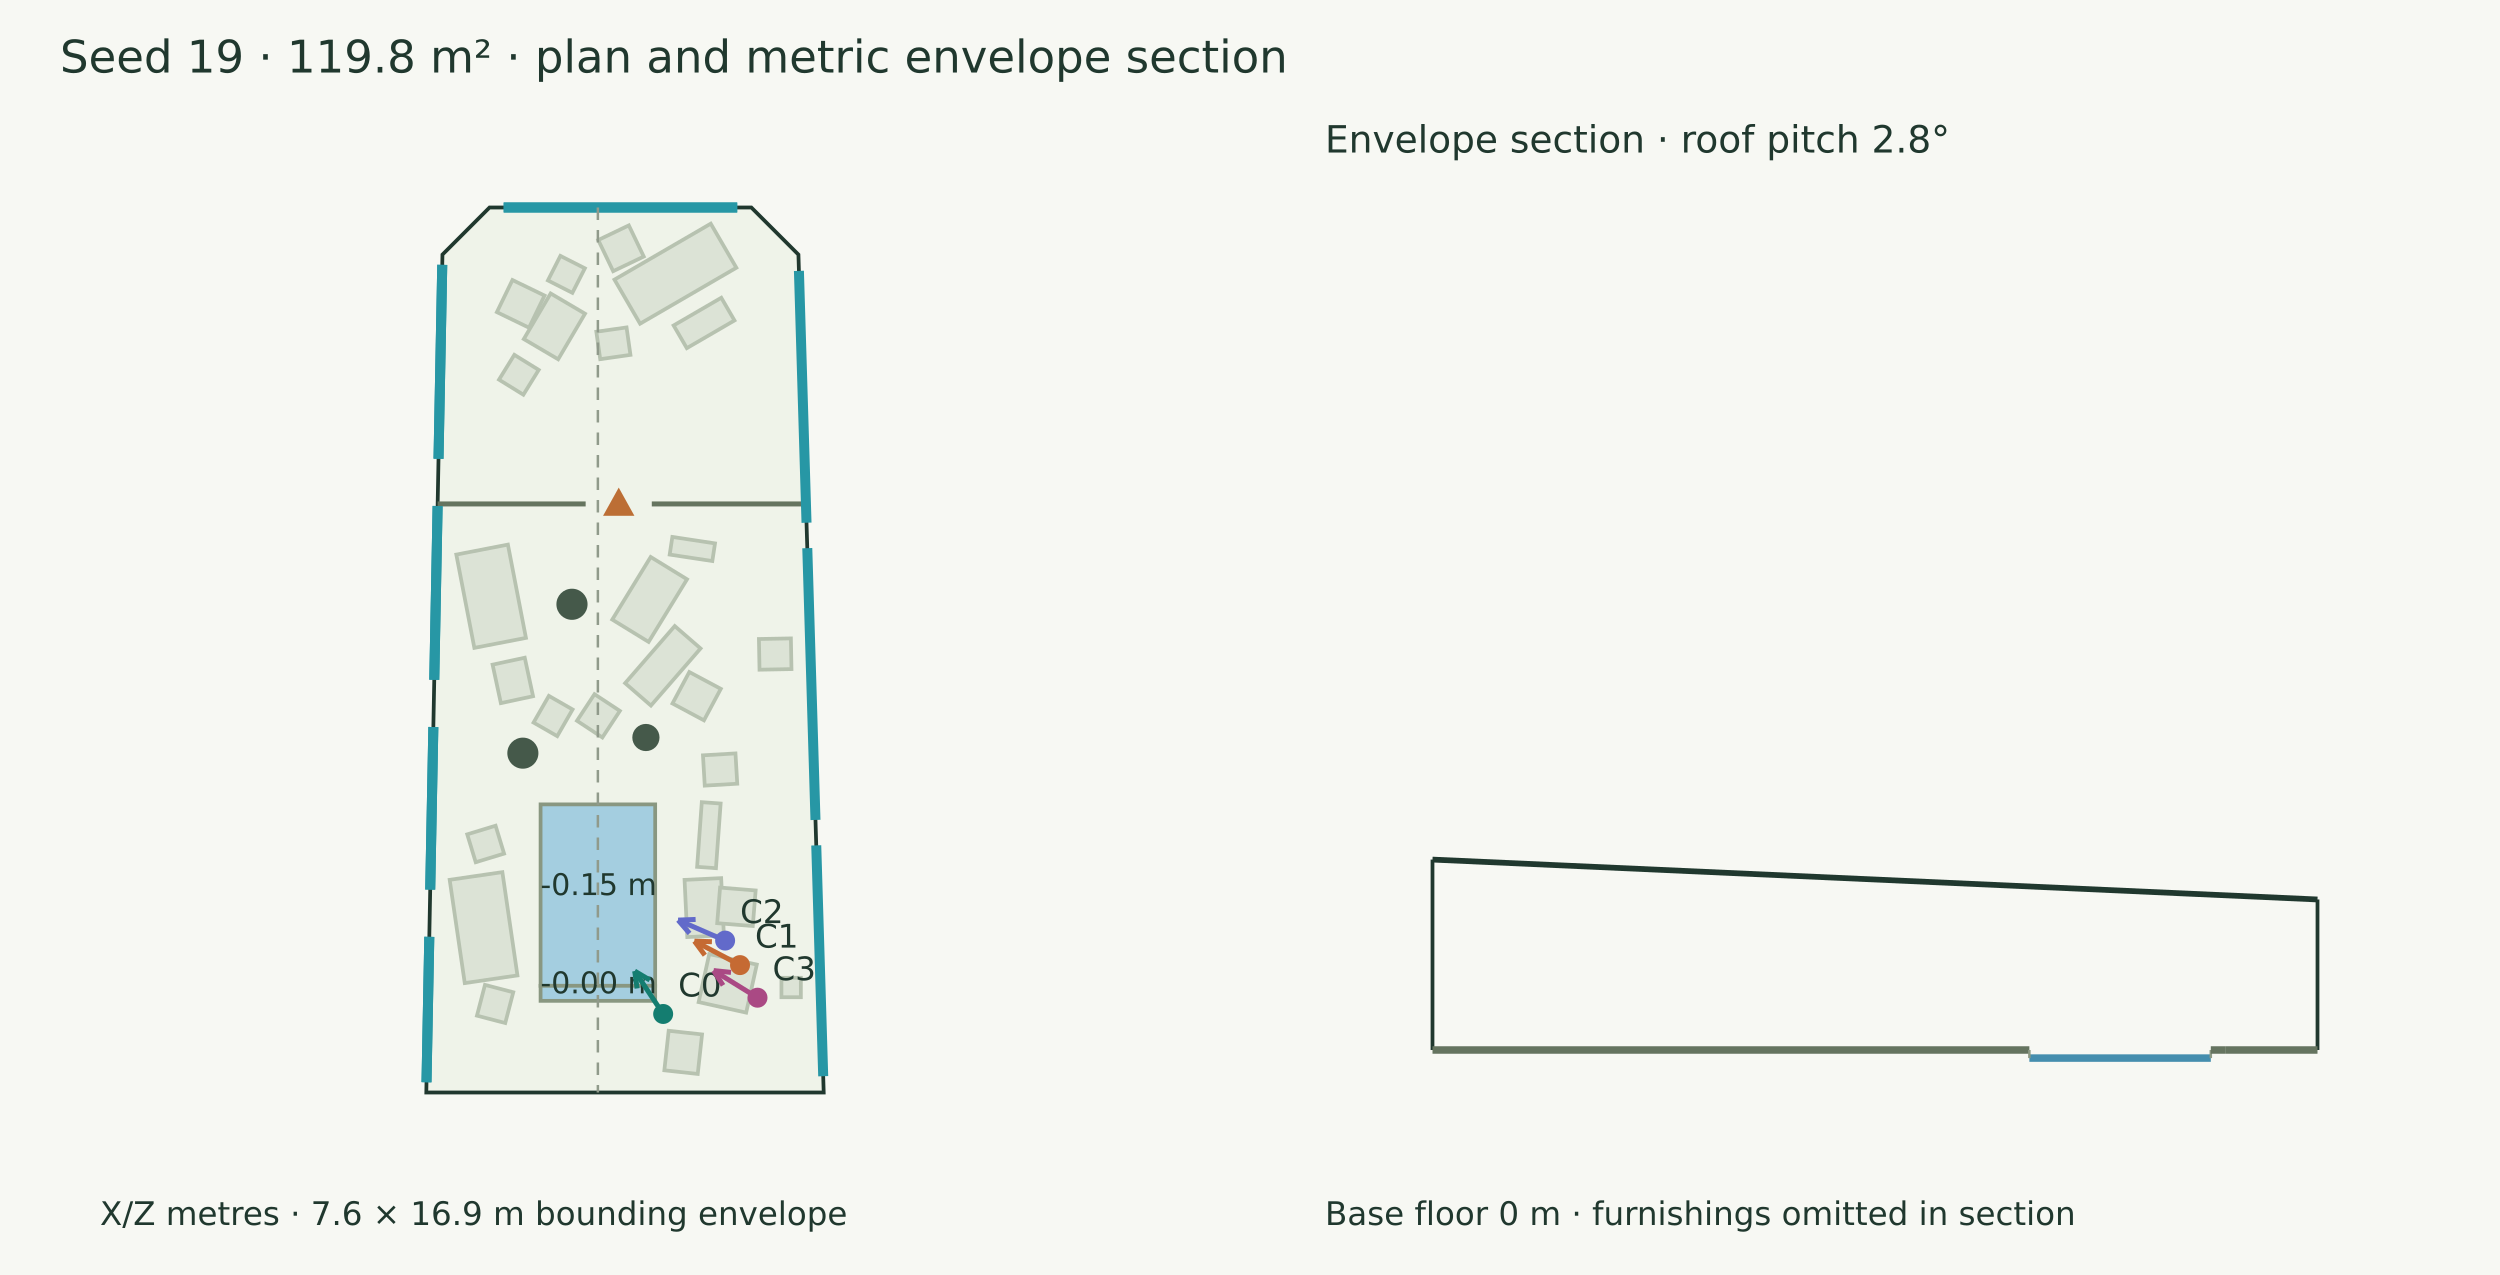
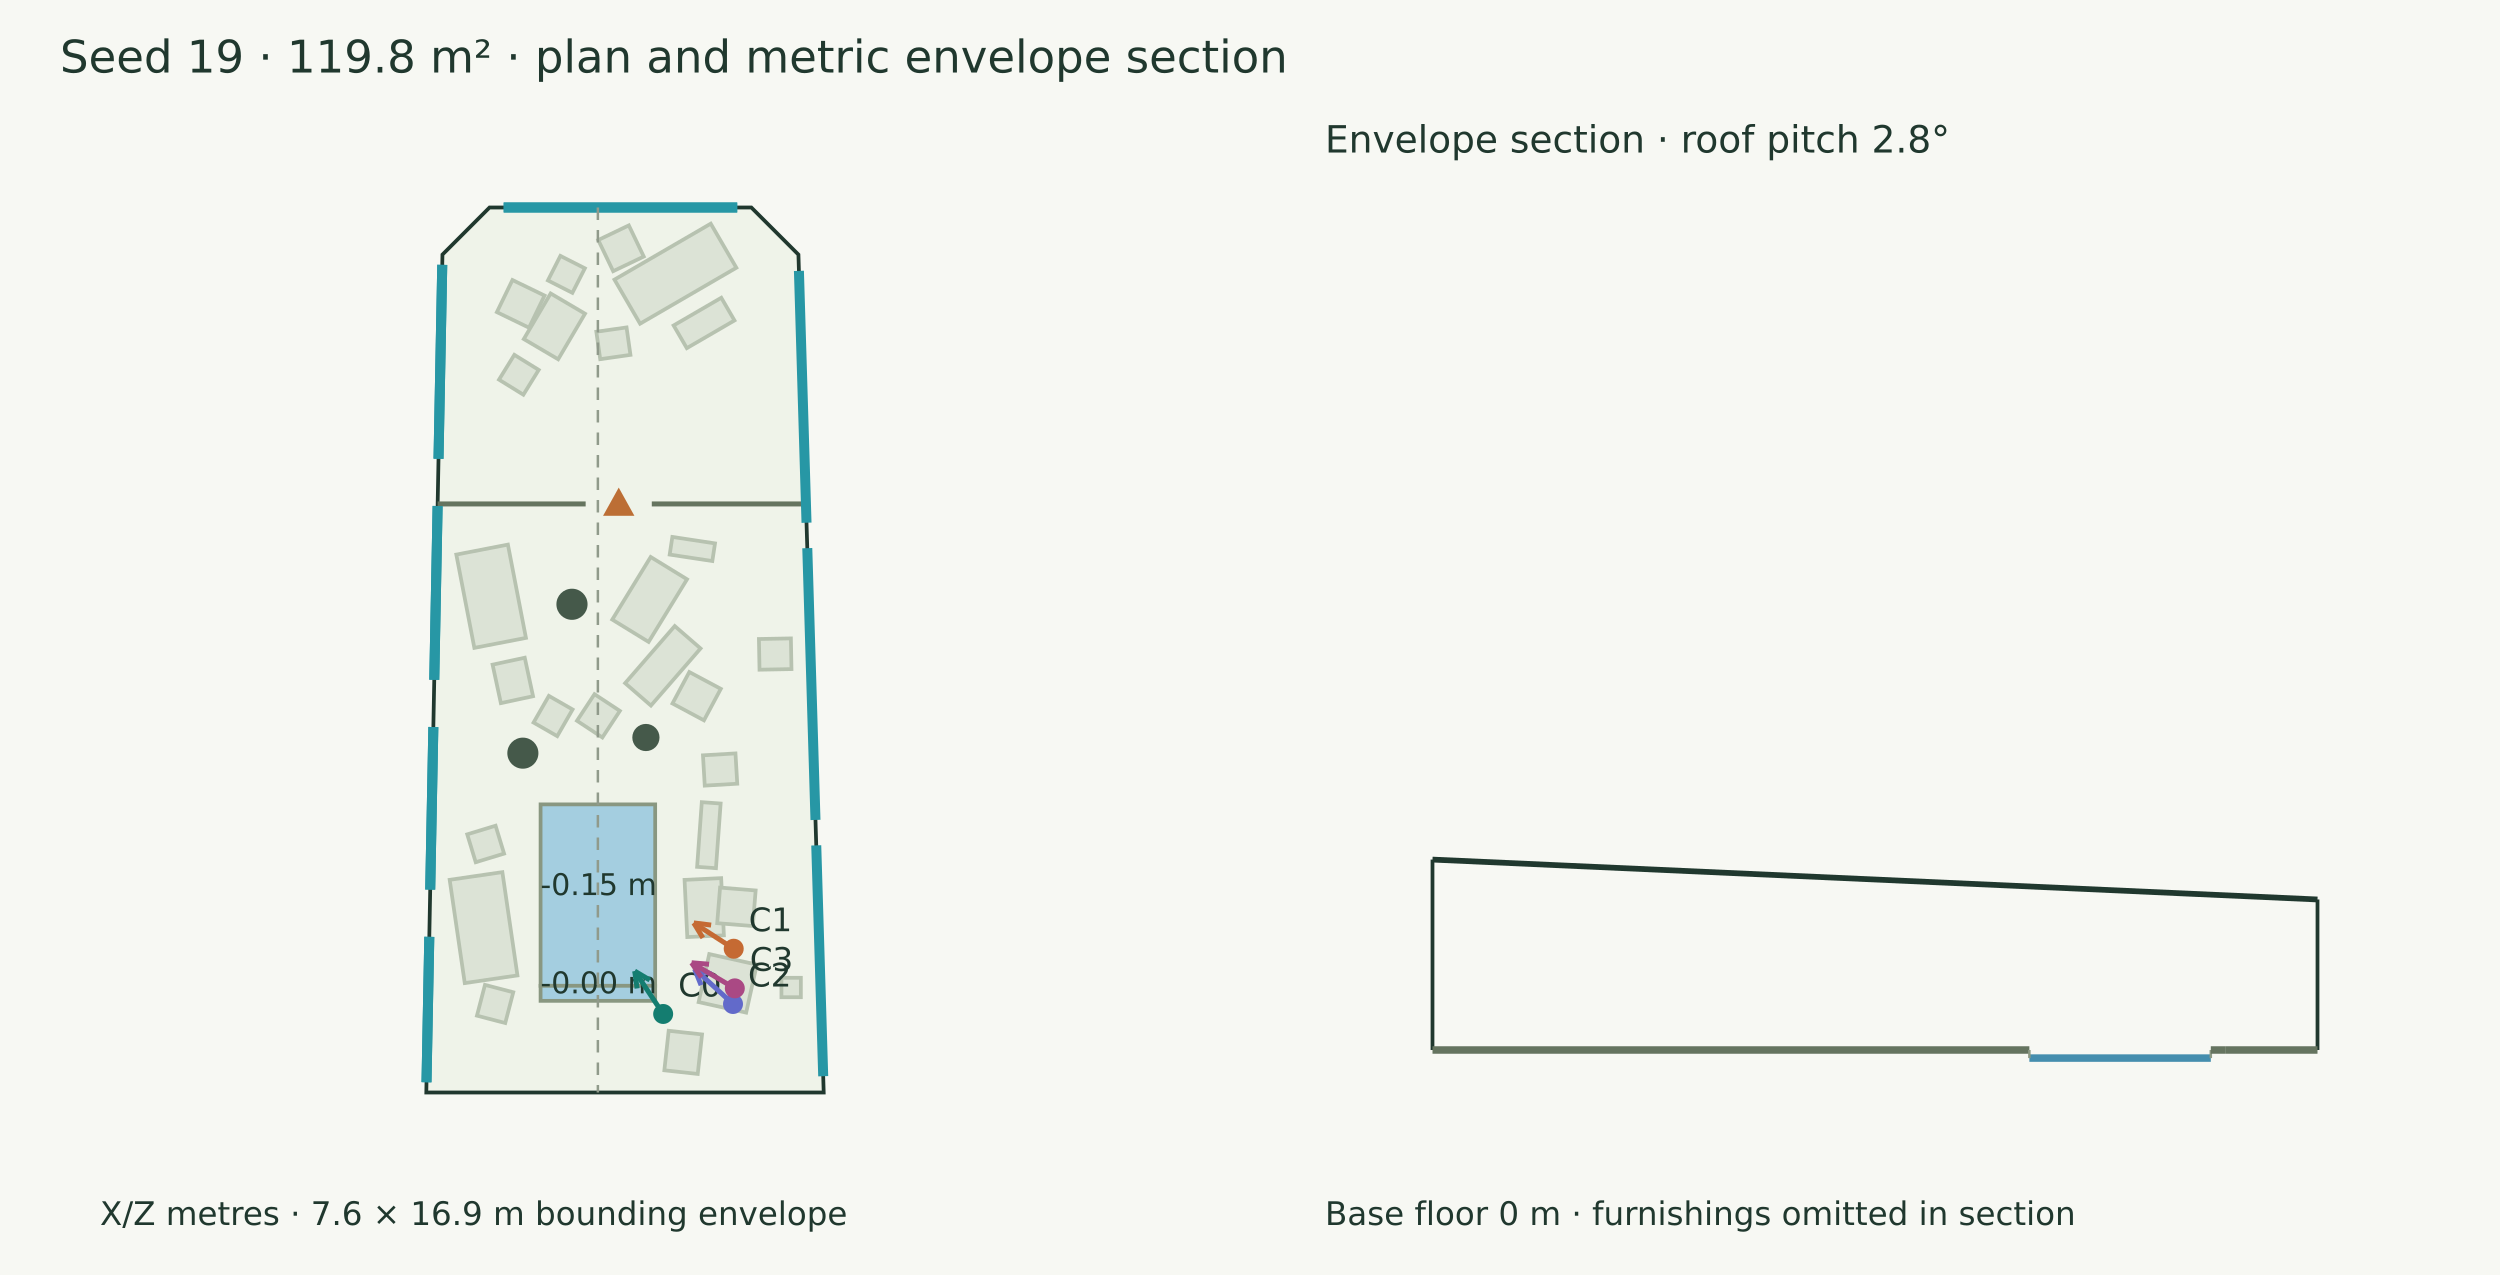
<svg xmlns="http://www.w3.org/2000/svg" width="1000" height="510" viewBox="0 0 1000 510">
  <rect width="100%" height="100%" fill="#f7f8f3" />
  <g font-family="DejaVu Sans" fill="#20382e">
    <text x="24.000" y="29.000" font-size="18">Seed 19 · 119.8 m² · plan and metric envelope section</text>
    <polygon points="195.819,82.999 300.535,82.999 319.372,101.837 329.480,437.001 170.520,437.001 176.982,101.837" fill="#eff3e9" stroke="#20382e" stroke-width="1.5" />
    <polygon points="234.002,125.477 223.263,143.714 209.518,135.620 220.257,117.383" fill="#dce3d6" stroke="#b7c2b0" stroke-width="1.5" />
    <polygon points="217.828,118.236 211.598,131.085 198.750,124.855 204.979,112.007" fill="#dce3d6" stroke="#b7c2b0" stroke-width="1.5" />
    <polygon points="294.541,107.097 256.032,129.477 245.785,111.845 284.294,89.465" fill="#dce3d6" stroke="#b7c2b0" stroke-width="1.5" />
    <polygon points="244.901,247.843 260.274,222.796 274.813,231.719 259.440,256.767" fill="#dce3d6" stroke="#b7c2b0" stroke-width="1.5" />
    <polygon points="250.047,273.267 269.895,250.419 280.215,259.384 260.367,282.232" fill="#dce3d6" stroke="#b7c2b0" stroke-width="1.5" />
    <polygon points="268.989,281.402 275.723,268.811 288.315,275.546 281.580,288.137" fill="#dce3d6" stroke="#b7c2b0" stroke-width="1.5" />
    <polygon points="185.904,393.239 179.868,351.928 200.943,348.849 206.979,390.160" fill="#dce3d6" stroke="#b7c2b0" stroke-width="1.5" />
    <polygon points="274.914,374.828 273.824,351.947 288.466,351.250 289.555,374.131" fill="#dce3d6" stroke="#b7c2b0" stroke-width="1.5" />
    <polygon points="286.878,369.269 288.027,355.036 302.260,356.184 301.111,370.417" fill="#dce3d6" stroke="#b7c2b0" stroke-width="1.5" />
    <polygon points="189.741,259.146 182.524,221.831 203.158,217.841 210.375,255.155" fill="#dce3d6" stroke="#b7c2b0" stroke-width="1.5" />
    <polygon points="279.089,429.578 265.738,428.115 267.469,412.313 280.820,413.775" fill="#dce3d6" stroke="#b7c2b0" stroke-width="1.5" />
    <polygon points="268.942,214.773 286.001,217.355 284.932,224.415 267.873,221.832" fill="#dce3d6" stroke="#b7c2b0" stroke-width="1.5" />
    <polygon points="293.787,128.180 274.724,139.259 269.448,130.181 288.511,119.102" fill="#dce3d6" stroke="#b7c2b0" stroke-width="1.5" />
    <polygon points="312.576,391.119 320.345,391.119 320.345,398.888 312.576,398.888" fill="#dce3d6" stroke="#b7c2b0" stroke-width="1.5" />
    <polygon points="278.847,346.734 280.719,320.866 288.253,321.412 286.380,347.279" fill="#dce3d6" stroke="#b7c2b0" stroke-width="1.5" />
    <polygon points="200.345,281.255 197.031,265.856 209.903,263.086 213.217,278.486" fill="#dce3d6" stroke="#b7c2b0" stroke-width="1.5" />
    <polygon points="233.943,107.326 228.951,117.148 219.163,112.174 224.155,102.352" fill="#dce3d6" stroke="#b7c2b0" stroke-width="1.5" />
    <polygon points="215.481,147.962 209.343,157.888 199.598,151.862 205.736,141.935" fill="#dce3d6" stroke="#b7c2b0" stroke-width="1.5" />
    <polygon points="190.290,344.893 186.890,333.739 198.231,330.282 201.630,341.437" fill="#dce3d6" stroke="#b7c2b0" stroke-width="1.5" />
    <polygon points="281.185,302.132 294.186,301.364 294.902,313.482 281.901,314.250" fill="#dce3d6" stroke="#b7c2b0" stroke-width="1.5" />
    <polygon points="258.071,371.986 250.210,372.072 250.128,364.583 257.989,364.497" fill="#dce3d6" stroke="#b7c2b0" stroke-width="1.5" />
    <polygon points="283.703,381.635 302.718,385.843 298.469,405.050 279.453,400.842" fill="#dce3d6" stroke="#b7c2b0" stroke-width="1.5" />
    <polygon points="316.354,255.359 316.591,267.636 303.806,267.882 303.569,255.605" fill="#dce3d6" stroke="#b7c2b0" stroke-width="1.5" />
    <polygon points="230.786,288.306 237.793,277.672 247.947,284.362 240.940,294.997" fill="#dce3d6" stroke="#b7c2b0" stroke-width="1.5" />
    <polygon points="240.089,143.667 238.529,132.691 250.619,130.973 252.179,141.949" fill="#dce3d6" stroke="#b7c2b0" stroke-width="1.5" />
    <polygon points="257.499,102.615 245.268,108.475 239.296,96.010 251.527,90.150" fill="#dce3d6" stroke="#b7c2b0" stroke-width="1.5" />
    <polygon points="193.990,393.952 205.306,396.903 202.097,409.212 190.780,406.262" fill="#dce3d6" stroke="#b7c2b0" stroke-width="1.5" />
    <polygon points="213.420,289.024 219.546,278.350 229.022,283.789 222.896,294.463" fill="#dce3d6" stroke="#b7c2b0" stroke-width="1.5" />
    <polygon points="216.232,321.750 262.068,321.750 262.068,394.323 216.232,394.323" fill="#a4cee0" stroke="#899781" stroke-width="1.5" />
    <text x="216.150" y="358.037" font-size="12">-0.15 m</text>
    <polygon points="216.232,394.323 262.068,394.323 262.068,400.336 216.232,400.336" fill="#a4cee0" stroke="#899781" stroke-width="1.5" />
    <text x="216.150" y="397.330" font-size="12">-0.00 m</text>
    <circle cx="228.793" cy="241.711" r="6.23" fill="#45594a" />
    <circle cx="209.147" cy="301.264" r="6.217" fill="#45594a" />
    <circle cx="258.364" cy="295.002" r="5.44" fill="#45594a" />
    <path d="M175.059,201.576 L234.263,201.576" stroke="#65745f" stroke-width="2" fill="none" />
    <path d="M260.717,201.576 L322.380,201.576" stroke="#65745f" stroke-width="2" fill="none" />
    <polygon points="247.490,196.576 242.490,205.576 252.490,205.576" fill="#bc6e35" stroke="#bc6e35" stroke-width="1.5" />
    <path d="M201.467,82.999 L294.887,82.999" stroke="#2797a5" stroke-width="4" fill="none" />
    <path d="M201.467,82.999 L294.887,82.999" stroke="#2797a5" stroke-width="4" fill="none" />
    <path d="M319.569,108.350 L322.607,209.087" stroke="#2797a5" stroke-width="4" fill="none" />
    <path d="M322.913,219.259 L326.192,327.975" stroke="#2797a5" stroke-width="4" fill="none" />
    <path d="M326.499,338.147 L329.283,430.487" stroke="#2797a5" stroke-width="4" fill="none" />
    <path d="M170.599,432.899 L171.721,374.735" stroke="#2797a5" stroke-width="4" fill="none" />
    <path d="M170.599,432.899 L171.721,374.735" stroke="#2797a5" stroke-width="4" fill="none" />
    <path d="M172.085,355.840 L173.339,290.813" stroke="#2797a5" stroke-width="4" fill="none" />
    <path d="M172.085,355.840 L173.339,290.813" stroke="#2797a5" stroke-width="4" fill="none" />
    <path d="M173.703,271.917 L175.043,202.407" stroke="#2797a5" stroke-width="4" fill="none" />
    <path d="M173.703,271.917 L175.043,202.407" stroke="#2797a5" stroke-width="4" fill="none" />
    <path d="M175.407,183.511 L176.902,105.938" stroke="#2797a5" stroke-width="4" fill="none" />
    <path d="M175.407,183.511 L176.902,105.938" stroke="#2797a5" stroke-width="4" fill="none" />
    <path d="M265.265,405.591 L253.891,388.447" stroke="#147d70" stroke-width="2" fill="none" />
    <path d="M253.891,388.447 L259.913,392.016" stroke="#147d70" stroke-width="2" fill="none" />
    <path d="M253.891,388.447 L254.838,395.382" stroke="#147d70" stroke-width="2" fill="none" />
    <circle cx="265.265" cy="405.591" r="4" fill="#147d70" />
    <text x="271.265" y="398.591" font-size="13">C0</text>
-     <path d="M296.007,386.042 L277.771,376.456" stroke="#c56a33" stroke-width="2" fill="none" />
-     <path d="M277.771,376.456 L284.767,376.694" stroke="#c56a33" stroke-width="2" fill="none" />
-     <path d="M277.771,376.456 L281.933,382.084" stroke="#c56a33" stroke-width="2" fill="none" />
-     <circle cx="296.007" cy="386.042" r="4" fill="#c56a33" />
-     <text x="302.007" y="379.042" font-size="13">C1</text>
-     <path d="M290.048,376.234 L271.251,368.052" stroke="#626aca" stroke-width="2" fill="none" />
-     <path d="M271.251,368.052 L278.245,367.776" stroke="#626aca" stroke-width="2" fill="none" />
-     <path d="M271.251,368.052 L275.815,373.360" stroke="#626aca" stroke-width="2" fill="none" />
-     <circle cx="290.048" cy="376.234" r="4" fill="#626aca" />
-     <text x="296.048" y="369.234" font-size="13">C2</text>
-     <path d="M303.001,399.081 L285.451,388.236" stroke="#aa4984" stroke-width="2" fill="none" />
-     <path d="M285.451,388.236 L292.413,388.960" stroke="#aa4984" stroke-width="2" fill="none" />
-     <path d="M285.451,388.236 L289.212,394.140" stroke="#aa4984" stroke-width="2" fill="none" />
-     <circle cx="303.001" cy="399.081" r="4" fill="#aa4984" />
-     <text x="309.001" y="392.081" font-size="13">C3</text>
+     <path d="M293.484,379.491 L277.505,369.175" stroke="#c56a33" stroke-width="2" fill="none" />
+     <path d="M277.505,369.175 L284.452,370.036" stroke="#c56a33" stroke-width="2" fill="none" />
+     <path d="M277.505,369.175 L281.149,375.152" stroke="#c56a33" stroke-width="2" fill="none" />
+     <circle cx="293.484" cy="379.491" r="4" fill="#c56a33" />
+     <text x="299.484" y="372.491" font-size="13">C1</text>
+     <path d="M293.206,401.605 L277.847,387.584" stroke="#626aca" stroke-width="2" fill="none" />
+     <path d="M277.847,387.584 L284.555,389.585" stroke="#626aca" stroke-width="2" fill="none" />
+     <path d="M277.847,387.584 L280.449,394.083" stroke="#626aca" stroke-width="2" fill="none" />
+     <circle cx="293.206" cy="401.605" r="4" fill="#626aca" />
+     <text x="299.206" y="394.605" font-size="13">C2</text>
+     <path d="M293.926,395.342 L276.641,385.114" stroke="#aa4984" stroke-width="2" fill="none" />
+     <path d="M276.641,385.114 L283.616,385.704" stroke="#aa4984" stroke-width="2" fill="none" />
+     <path d="M276.641,385.114 L280.515,390.944" stroke="#aa4984" stroke-width="2" fill="none" />
+     <circle cx="293.926" cy="395.342" r="4" fill="#aa4984" />
+     <text x="299.926" y="388.342" font-size="13">C3</text>
    <text x="40.000" y="490.000" font-size="13">X/Z metres · 7.6 × 16.9 m bounding envelope</text>
    <path d="M239.150,82.999 L239.150,437.001" stroke="#909a8b" stroke-width="1" stroke-dasharray="5 4" fill="none" />
    <path d="M572.999,343.835 L927.001,359.792" stroke="#20382e" stroke-width="2.3" fill="none" />
    <path d="M572.999,420.000 L572.999,343.835" stroke="#20382e" stroke-width="1.5" fill="none" />
    <path d="M927.001,420.000 L927.001,359.792" stroke="#20382e" stroke-width="1.5" fill="none" />
    <path d="M572.999,420.000 L811.750,420.000" stroke="#65745f" stroke-width="3" fill="none" />
    <path d="M572.999,420.000 L572.999,420.000" stroke="#8d9a85" stroke-width="1" fill="none" />
    <path d="M811.750,420.000 L811.750,420.000" stroke="#8d9a85" stroke-width="1" fill="none" />
    <path d="M811.750,423.234 L884.323,423.234" stroke="#458eae" stroke-width="3" fill="none" />
    <path d="M811.750,420.000 L811.750,423.234" stroke="#8d9a85" stroke-width="1" fill="none" />
    <path d="M884.323,420.000 L884.323,423.234" stroke="#8d9a85" stroke-width="1" fill="none" />
    <path d="M884.323,420.000 L890.336,420.000" stroke="#65745f" stroke-width="3" fill="none" />
    <path d="M884.323,420.000 L884.323,420.000" stroke="#8d9a85" stroke-width="1" fill="none" />
    <path d="M890.336,420.000 L890.336,420.000" stroke="#8d9a85" stroke-width="1" fill="none" />
    <path d="M890.336,420.000 L927.001,420.000" stroke="#65745f" stroke-width="3" fill="none" />
    <path d="M890.336,420.000 L890.336,420.000" stroke="#8d9a85" stroke-width="1" fill="none" />
    <path d="M927.001,420.000 L927.001,420.000" stroke="#8d9a85" stroke-width="1" fill="none" />
    <text x="530.000" y="61.000" font-size="15">Envelope section · roof pitch 2.8°</text>
    <text x="530.000" y="490.000" font-size="13">Base floor 0 m · furnishings omitted in section</text>
  </g>
</svg>
